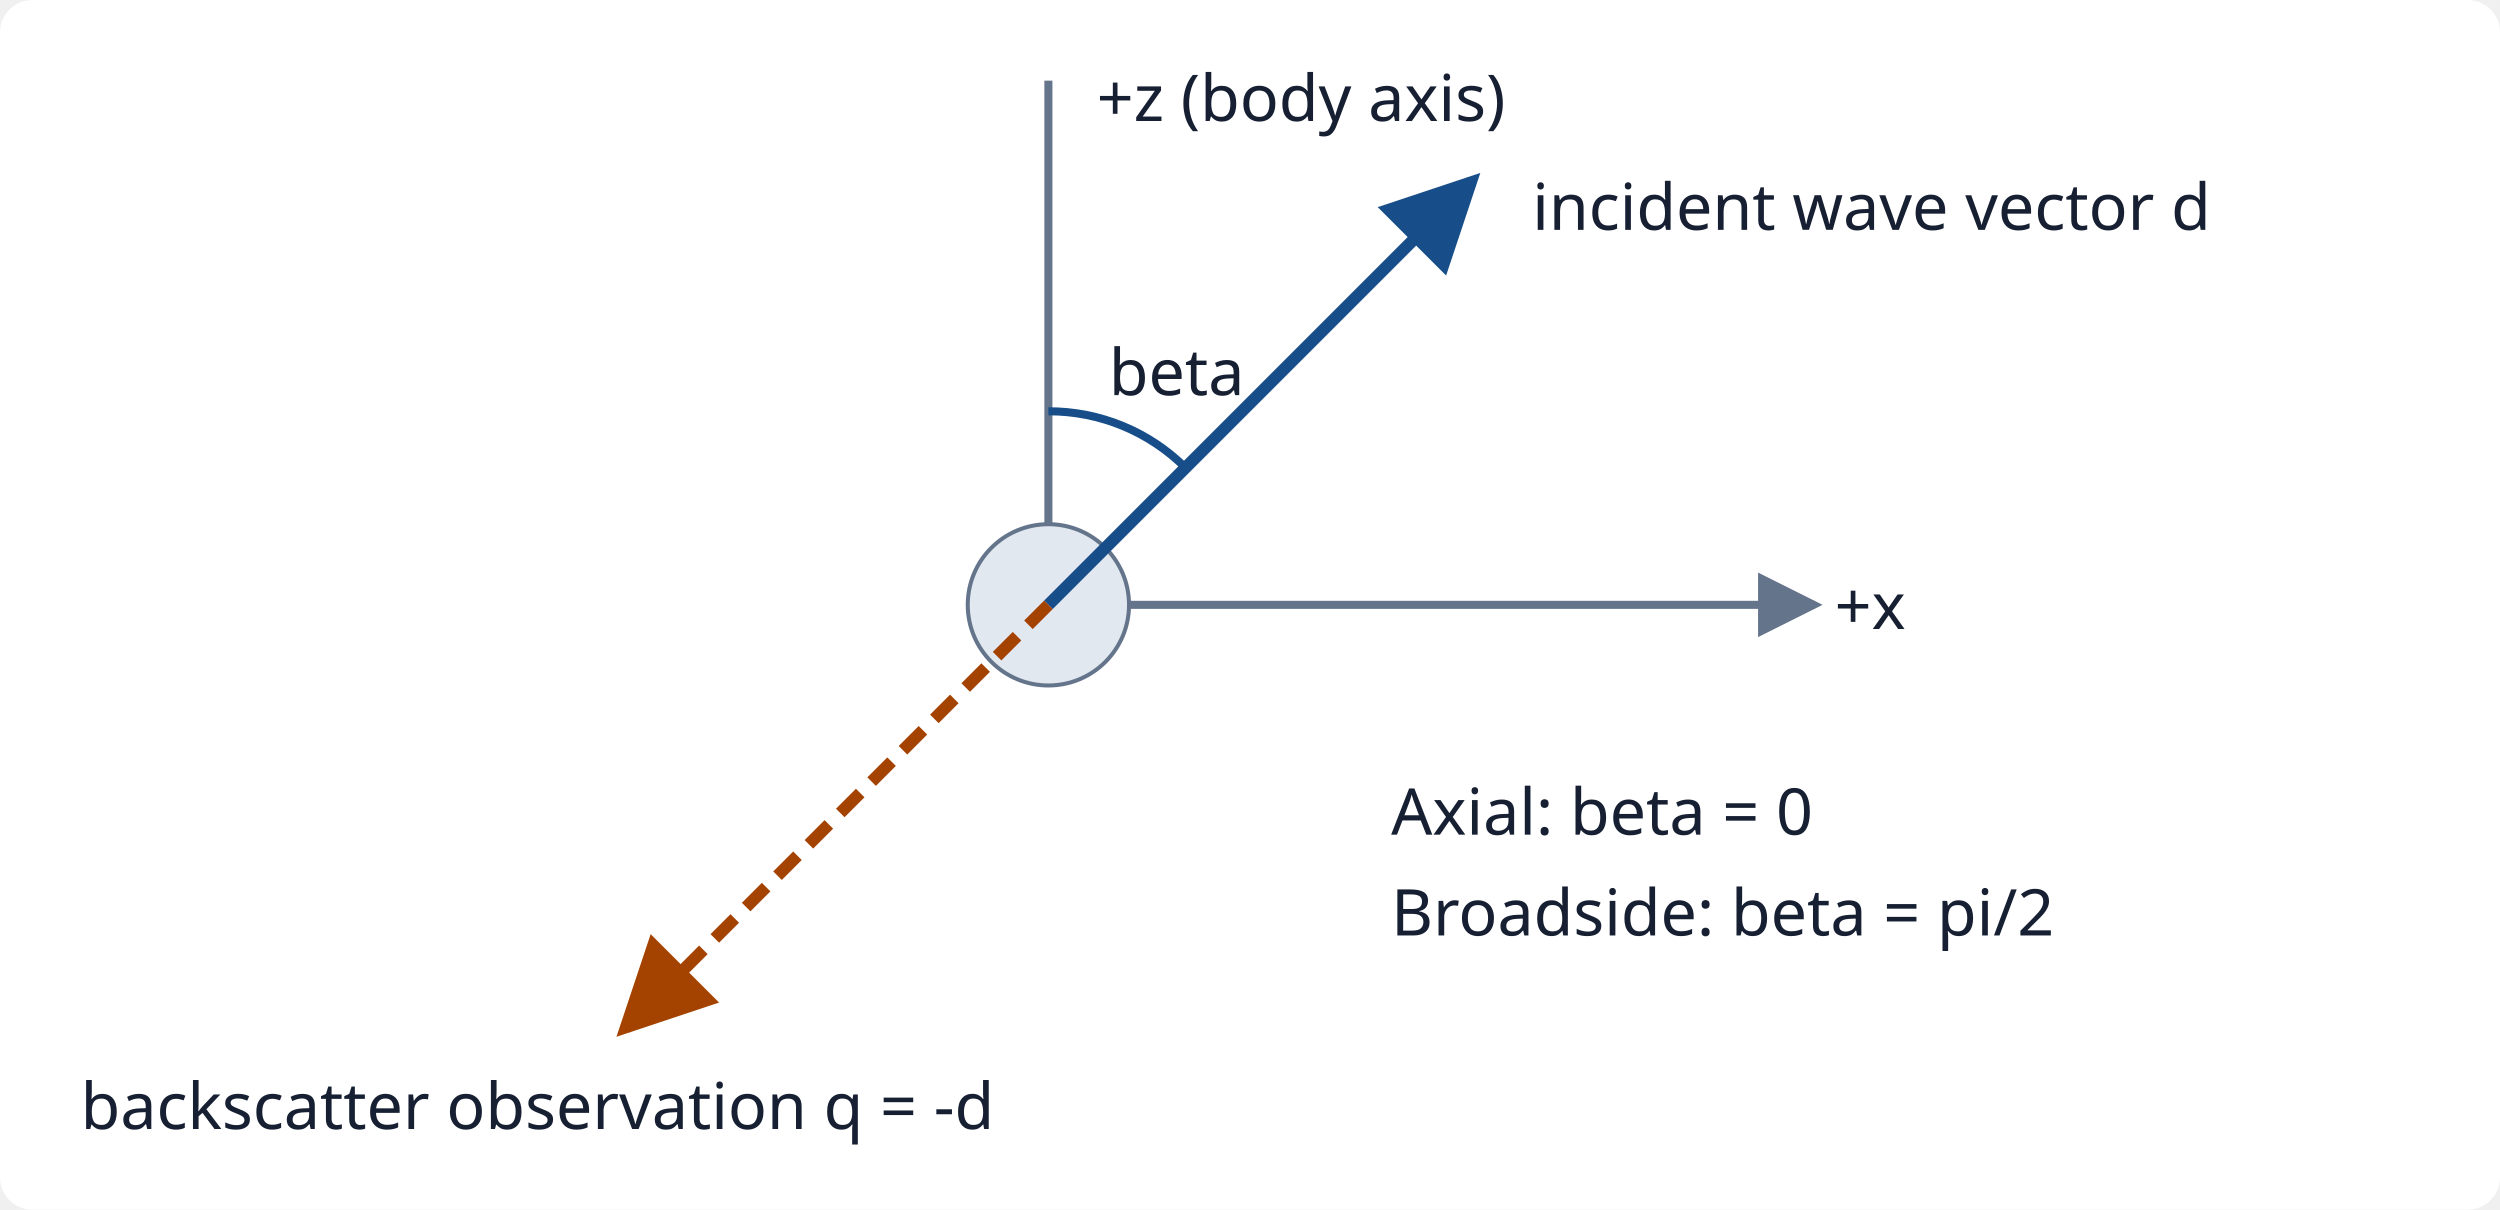
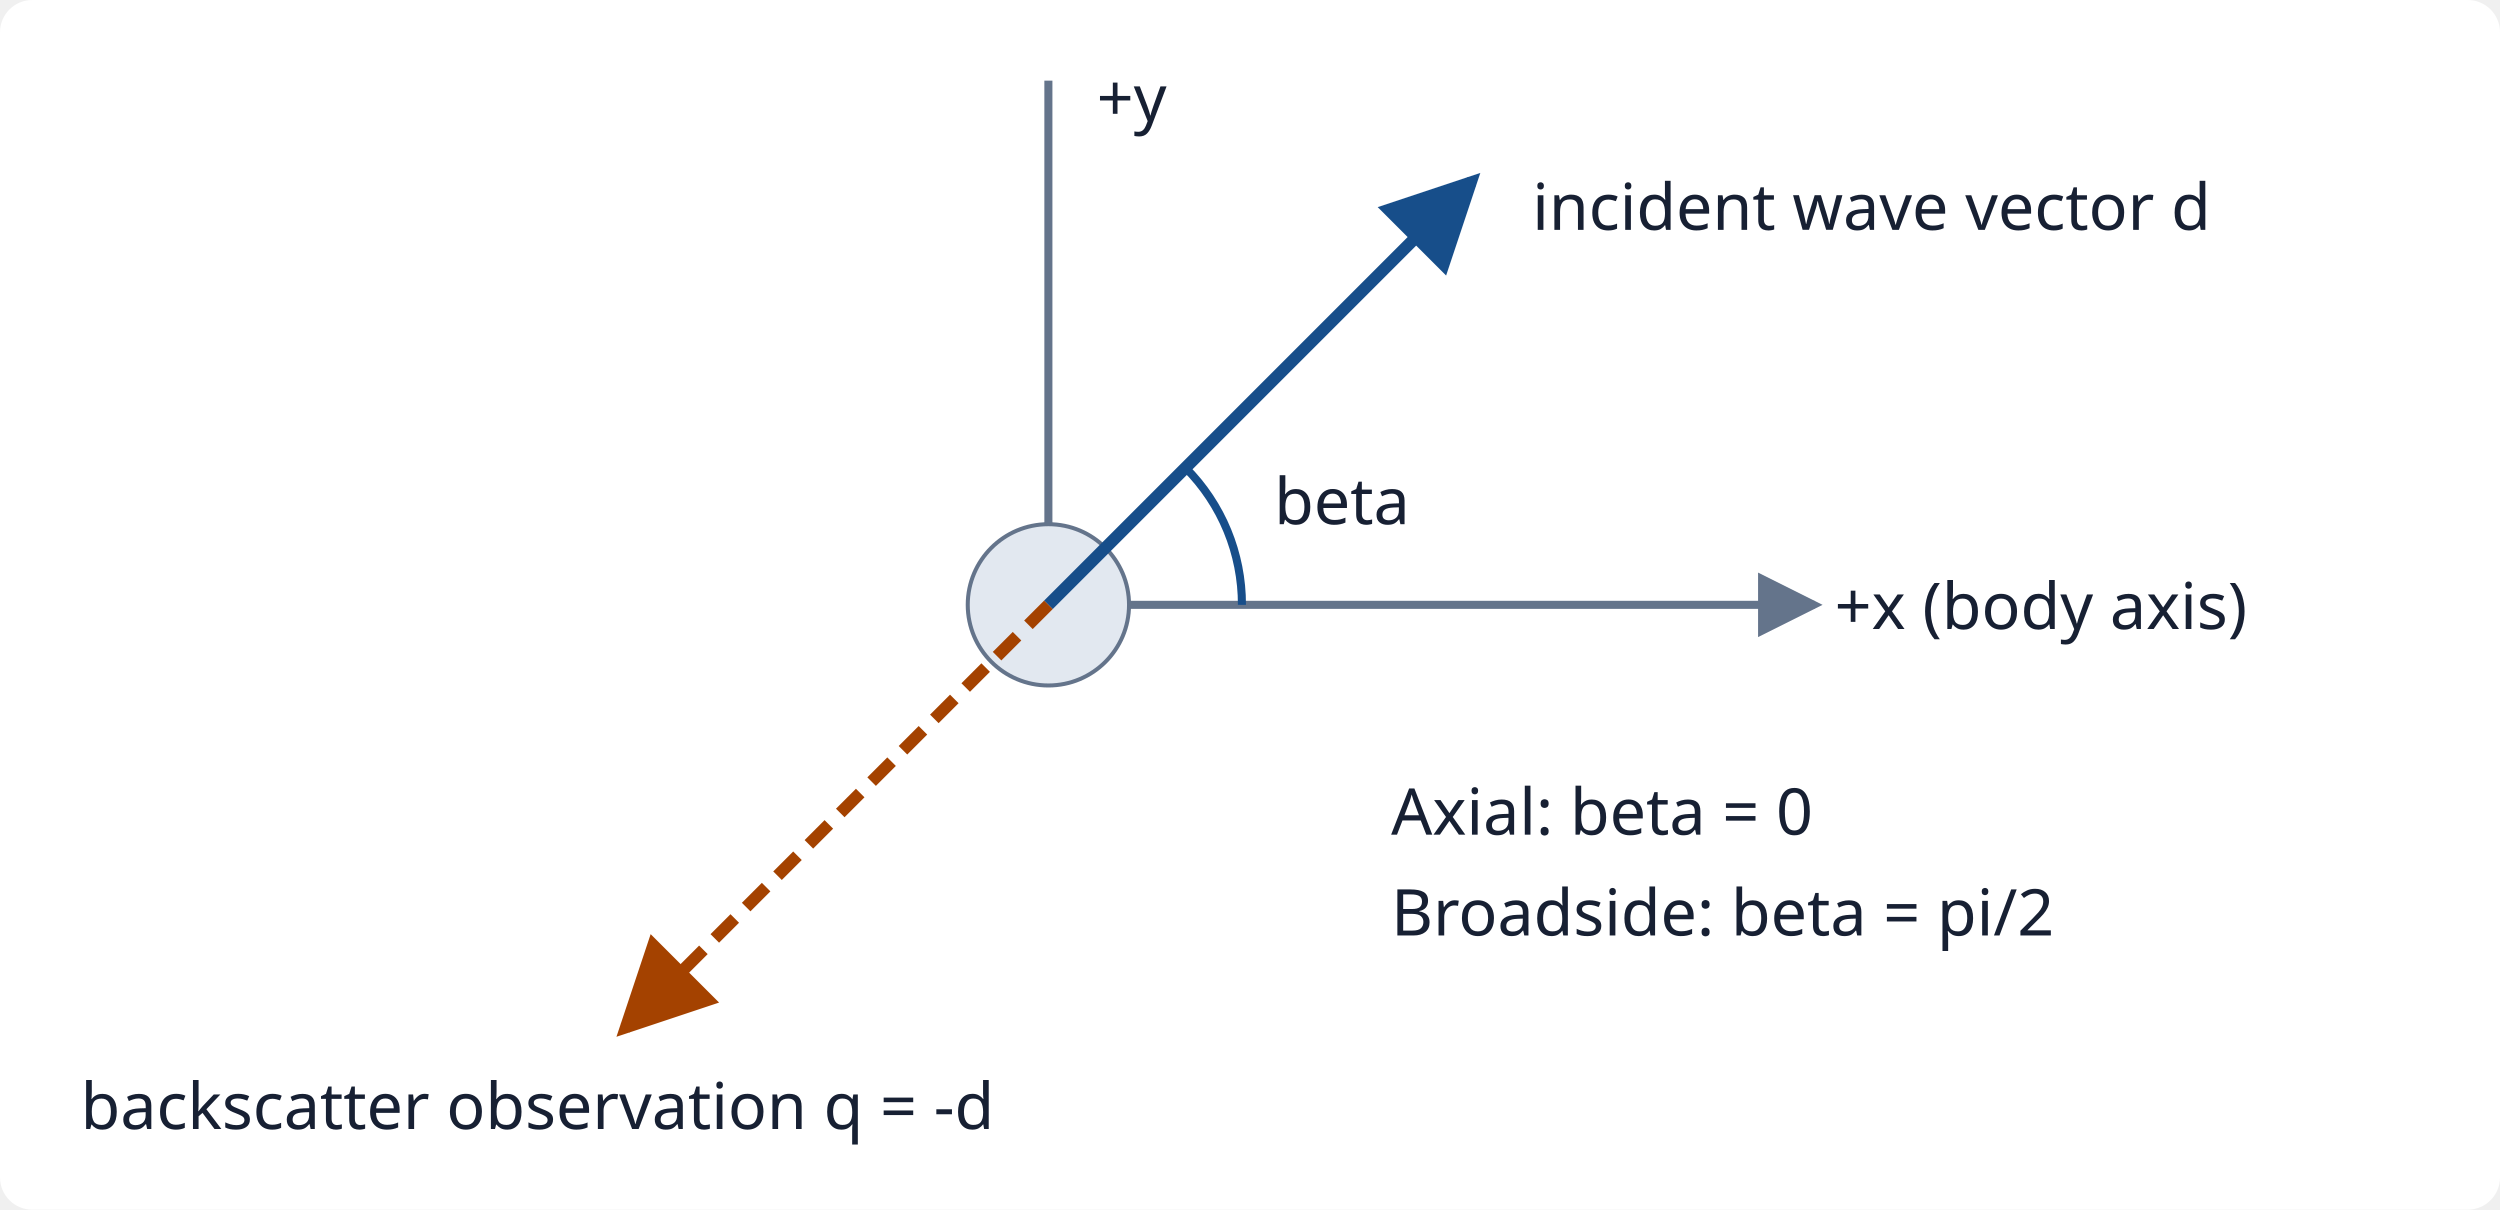
<svg xmlns="http://www.w3.org/2000/svg" width="620" height="300" viewBox="0 0 620 300" role="img" aria-labelledby="title desc">
  <defs>
    <marker id="arrow" markerWidth="8" markerHeight="8" refX="7" refY="4" orient="auto">
      <path d="M0 0 L8 4 L0 8 Z" fill="context-stroke" />
    </marker>
  </defs>
  <rect width="620" height="300" rx="8" fill="#ffffff" />
  <g font-family="sans-serif" font-size="16" fill="#172033">
    <path d="M260 150 L260 20 M260 150 L450 150" fill="none" stroke="#64748b" stroke-width="2" marker-end="url(#arrow)" />
-     <text x="272" y="30">+z (body axis)</text>
-     <text x="455" y="156">+x</text>
+     <text x="272" y="30">+y</text>
+     <text x="455" y="156">+x (body axis)</text>
    <circle cx="260" cy="150" r="20" fill="#e2e8f0" stroke="#64748b" />
    <path d="M260 150 L365 45" stroke="#174e8a" stroke-width="3" marker-end="url(#arrow)" />
    <text x="380" y="57">incident wave vector d</text>
    <path d="M260 150 L155 255" stroke="#a44200" stroke-width="3" stroke-dasharray="7 4" marker-end="url(#arrow)" />
    <text x="20" y="280">backscatter observation q = -d</text>
-     <path d="M260 102 A48 48 0 0 1 294 116" fill="none" stroke="#174e8a" stroke-width="2" />
-     <text x="275" y="98">beta</text>
+     <path d="M308 150 A48 48 0 0 0 294 116" fill="none" stroke="#174e8a" stroke-width="2" />
+     <text x="316" y="130">beta</text>
    <text x="345" y="207">Axial: beta = 0</text>
    <text x="345" y="232">Broadside: beta = pi/2</text>
  </g>
</svg>
